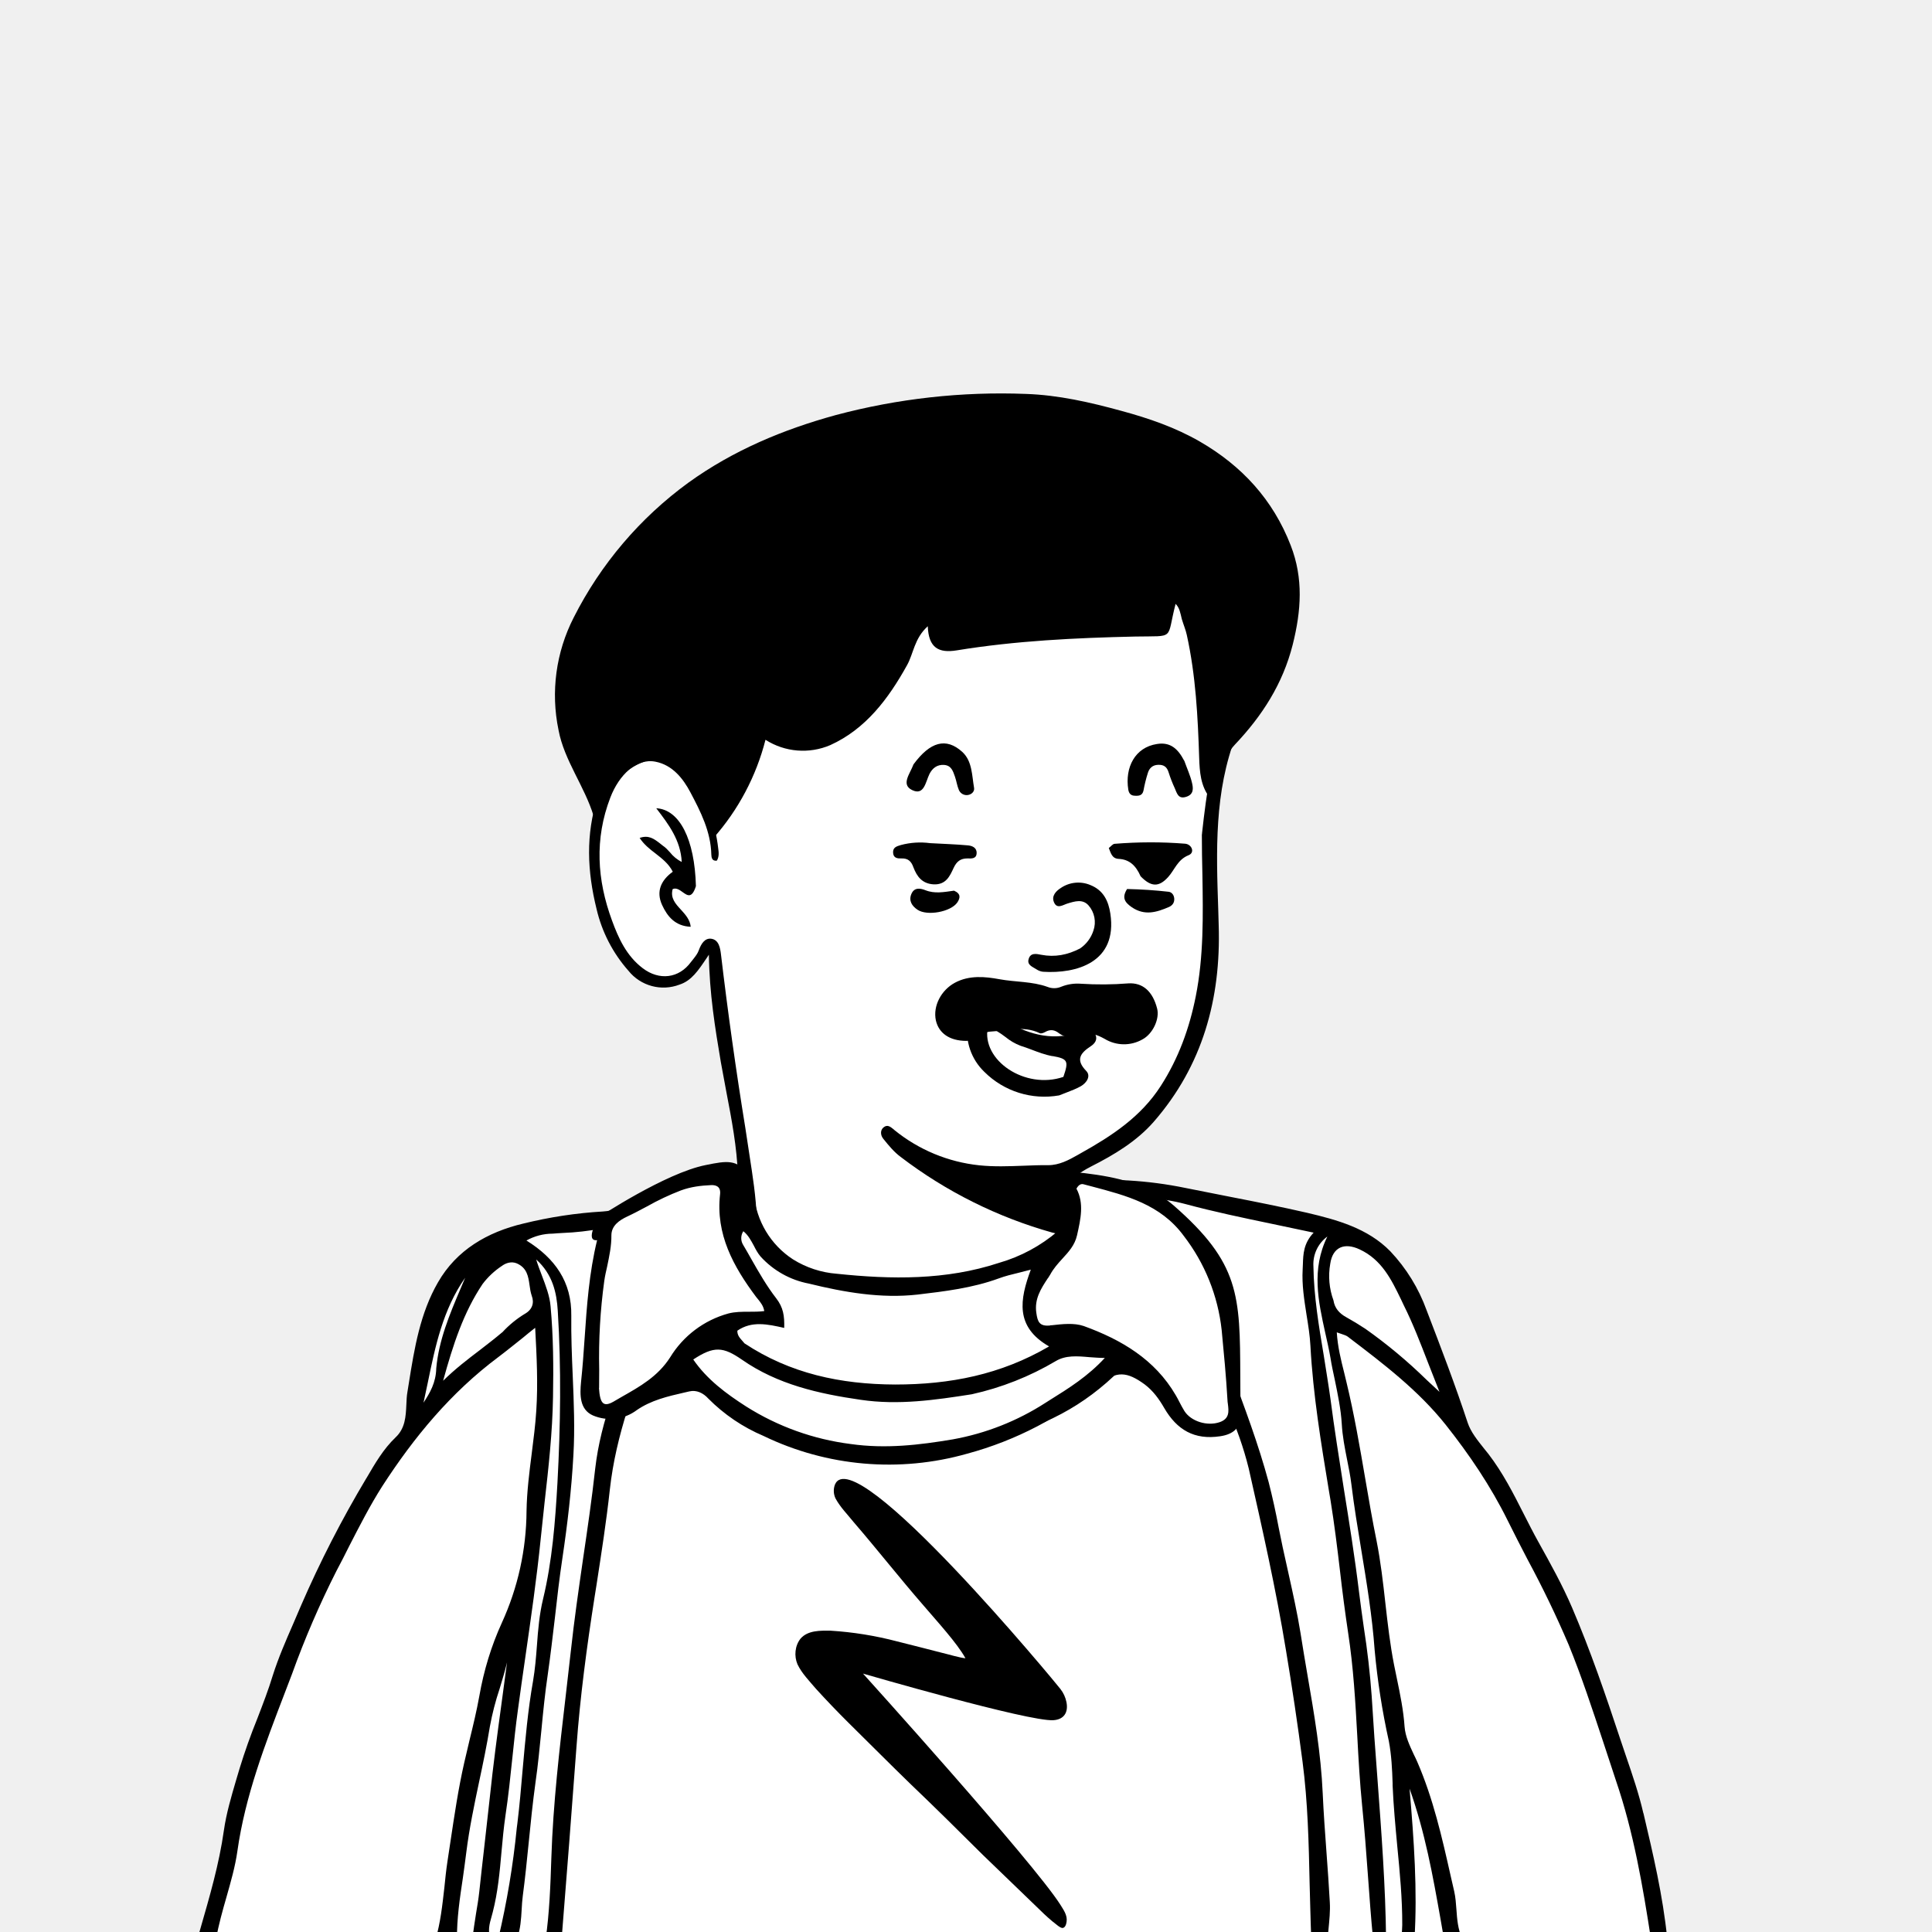
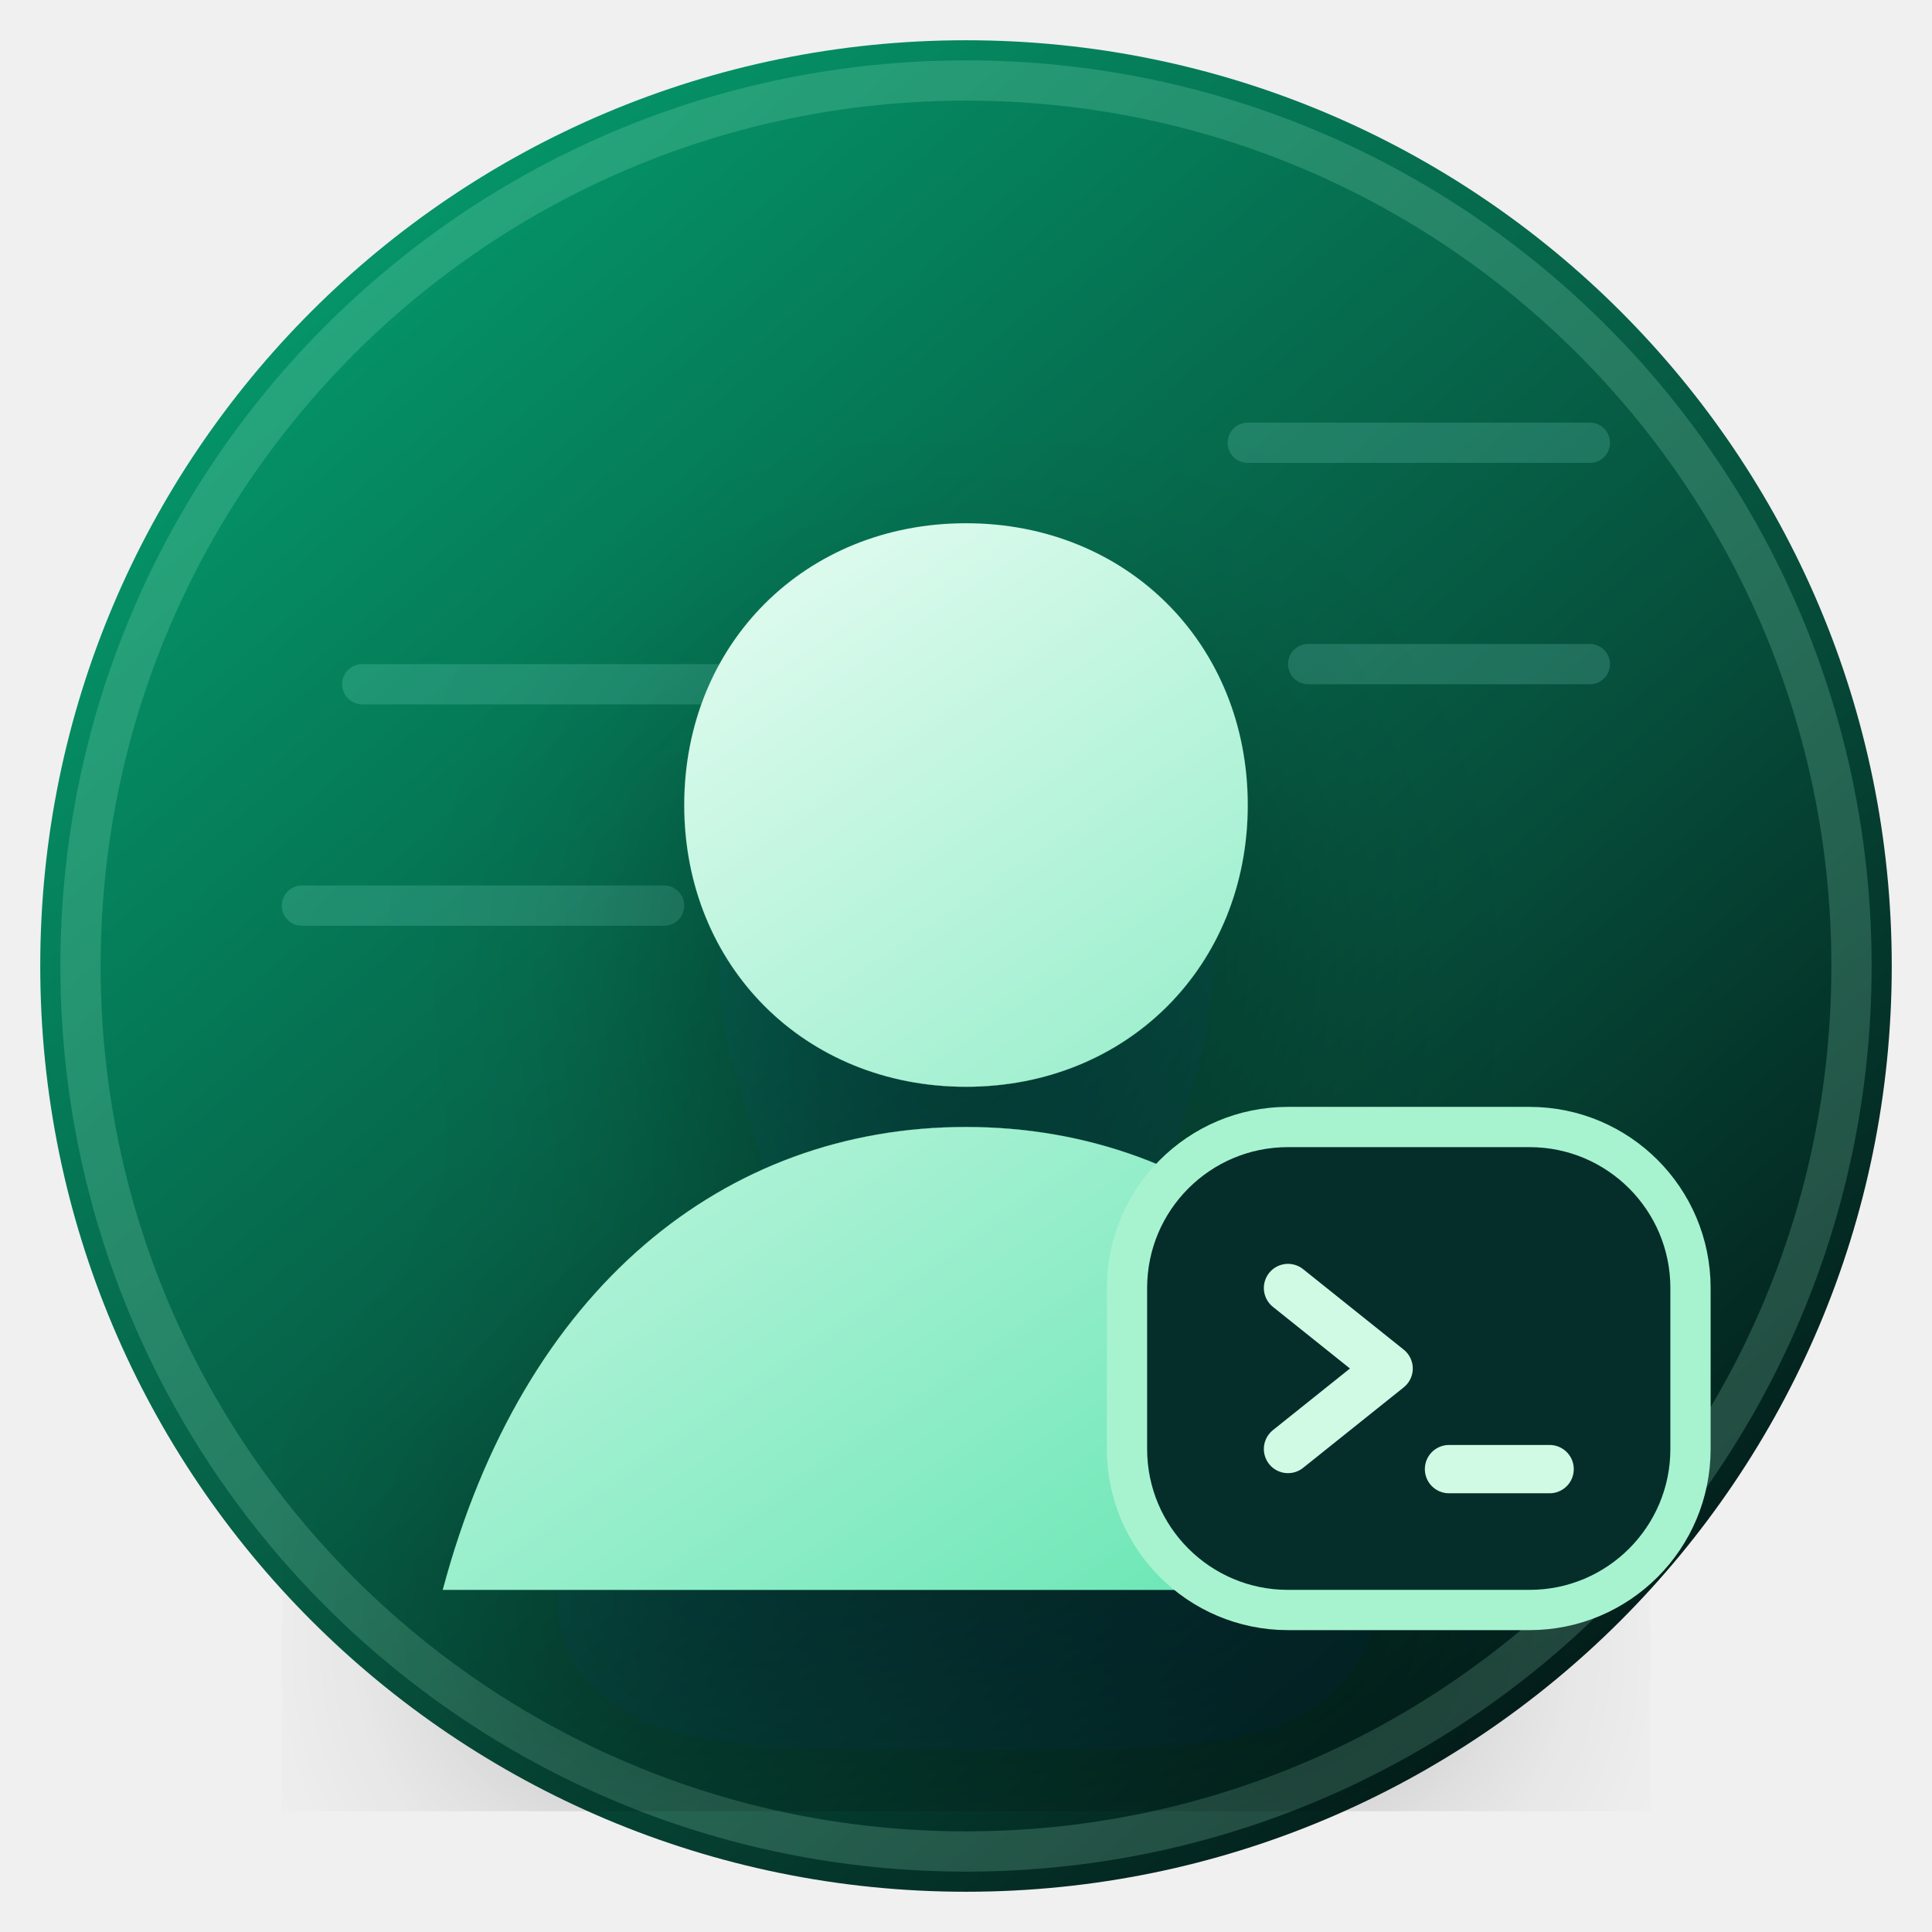
- <svg xmlns="http://www.w3.org/2000/svg" viewBox="0 0 1744 1744" fill="none" shape-rendering="auto">
-   <mask id="viewboxMask">
-     <rect width="1744" height="1744" rx="0" ry="0" x="0" y="0" fill="#fff" />
-   </mask>
-   <g mask="url(#viewboxMask)">
-     <g transform="translate(531 487)">
-       <path d="M554 727.7c-99.2 297-363.8 388.6-503.7 19.8-19.3-50.7 31-69.5 66.2-91.9 24.1-15.3 36.8-28.5 35.3-42.2-7-64.4-36.9-243.8-36.9-243.8l-3-5.8s.7-1.6-2.2 1.2c-3 3-9.9 34.2-37 34.2-24.5 0-49.2-10.9-61-86.3C7.2 285.6 9.6 214 40 201c12.5-5.3 24-7.2 35.2-.8 11.3 6.4-13-22 112-126C268.4 6.4 396.7-3.5 448.5 8 500.3 19.5 552 44.8 574.9 98.5c27.8 65-25.9 114.3-14 262.5-2.2 53.6.8 171.2-146.6 210.6-28 7.5-19.3 48.4 22.7 58.4 67 21 117 72.3 117 97.9" fill="#fff" />
-       <path fill-rule="evenodd" clip-rule="evenodd" d="m554 266.2.1-1.4c4.1-36.4 8.2-71.7 27.1-103.4 6.5 4.4 5.7 10 3.7 15.2-19.9 51.2-18 104.4-16.2 157.6l.4 14c2.1 66.4-14.5 126.8-58.7 177.5-15.4 17.6-35.8 29.8-56.5 40.3-21.4 11-25.9 20.1-19.2 43.6l.8 2.6c1.4 3.9 2.8 7.9-1 11.8-4.5 4.6-9.5 3.3-14.8 1.8l-.6-.1a406.4 406.4 0 0 1-137-68.3c-6-4.4-10.8-10.3-15.5-16.1l-.3-.4c-2.5-3-3-7.8.5-10.4 3.3-2.5 5.8-.5 8.7 1.8l1 .9a145.5 145.5 0 0 0 76.3 31.7c13.4 1.4 26.6.9 40 .4 7.4-.3 14.8-.6 22.3-.5 10.2 0 18.7-4.7 26.7-9.2l2.8-1.6c27.8-15.5 54.3-32.8 72.2-60.7 16.1-25 25.9-52.2 31.6-80.9 7.2-36.1 6.6-72.7 6-109.8-.3-12-.5-24.2-.5-36.4ZM50.6 190.8c21.9-1.7 34 11.2 44.3 26.3a140.4 140.4 0 0 1 22.4 61.5c.5 3.7 1 7.6-1.2 11.3-4.5.6-4.9-3-5-5.6-.5-20.7-9.7-38.7-18.9-56.1-6.6-12.5-16.2-24.6-31.4-27.6-17.2-3.5-33 12-40.8 32.2-14.5 37.6-12 74.6 1.4 111 5.8 15.9 13.1 32.1 27.8 43.2 14.8 11.3 32.7 9.3 43.6-5.7l2-2.5c2-2.6 4-5.1 5-8 2.1-5.8 5.4-11.2 11.3-10.4 6.8 1 8 8.3 8.7 14a3661 3661 0 0 0 22 156.7l5.9 38.8c2.6 17.1 5.6 41.7 3.6 52.1a28 28 0 0 0-.3 2.2c-.4 2.8-.6 5-4.2 5.5-4.9.8-7-2-7.7-6.4-2.3-17-3-23.6-4-49.6-.9-25.2-5.6-50-10.4-74.9l-5-27c-5.2-30.8-10.3-62-10.8-97l-2 3c-7.6 11.3-13.7 20.5-24.5 24a40.5 40.5 0 0 1-46.1-12.5 127.8 127.8 0 0 1-28.8-55.8c-8.4-34-9.9-67.1.9-100.6 5.2-16.1 23.7-44.7 42.2-42Zm34.6 127.5c4.4 3.2 8.4 6 12-5.4-1.1-42.2-14.7-69.2-35.8-70.3 11.2 14.6 22 28.8 23 48.5a32.3 32.3 0 0 1-10.7-8.8c-2-2.2-4-4.4-6.5-6l-3-2.4c-4.8-3.6-9.7-7.4-17.8-4.5 3.8 5.8 9 10 14.3 14 6 4.7 12 9.3 15.6 16.5-10.6 7.7-15.2 17.7-9.7 29.9 4.8 10.5 11.9 19.2 25.9 19.8-.6-6.3-4.7-10.9-8.8-15.4-5-5.4-9.7-10.6-7.5-18.6 3.2-1.5 6.2.7 9 2.7Z" fill="#000" />
-     </g>
-     <g transform="translate(178 1057)">
-       <path d="M1315.7 690.1 7 691s73-276.9 92.4-308.7c19.4-31.7 97.5-138.7 96.7-156.9-1-18.1 1.4-82.7 14.6-108.2C224 91.6 266 56.6 282.4 54c16.4-2.6 71.6-5.1 106.2-13.7C423 32 455 21.4 490 21.4c5.7 0 .2 12.3.2 12.3S492 154.6 655 162.2C776.6 167.8 816.8 46 816.8 46s-26.7-23.5-18.6-24.2c95.6-8 145.8 13 174.8 18.6 26.7 5.1 49.2 5.1 76 23.9 30.6 21.5 46.5 70.2 80.8 144.8 39.4 85.5 194.2 345 185.9 481.6" fill="#fff" />
-       <g fill-rule="evenodd" clip-rule="evenodd" fill="#000">
-         <path d="M1005.7 694c-.7-16.8-1-33.6-1.5-50.4-.8-36.8-1.6-73.5-6.4-110.3-4.4-33.7-9.4-67.3-15-100.8-9-55-21.3-109.5-33.6-164A302 302 0 0 0 930 214c-5.7-13-10.4-26.2-15.2-39.4-5.5-15.1-11-30.3-17.8-45-1.2-2.5-2.7-4.9-4.2-7.3-3-4.5-6-9.2-7.5-16.2-47.5 92.4-120.5 140.3-223.3 140.7-101.2.5-176-45.6-230.6-128.8a57.7 57.7 0 0 0-16 25.7l-1.4 3.3c-18.6 45.4-36 91-41.5 140.6-3.1 28.6-7.6 57.3-12 85.9l-1.8 11.3c-7 44.7-13 89.6-16.3 134.8A27816 27816 0 0 1 329 693c-4.7 1-9 1-14.5 1 3.5-24.4 4.4-49.3 5.2-74 1.6-49.1 7.3-97.8 13-146.5a6382 6382 0 0 0 4.6-40.2c3-27.7 7-55.3 11-83 4-27.1 8-54.3 11-81.7 5-43.5 22-84.2 40-124.2l.8-1.9c10.5-23.2 20.9-46.2 37.6-65.8C450.5 61.5 465 48 482.4 38c14-8 18.5-6.4 23.1 8.9 9.6 31 26.3 57.8 53.3 76 42.8 28.8 89.1 41.8 141.4 26.6 36.4-10.5 66.6-28.8 88.3-59.5 8.4-12 16-24.7 18.5-39.6l-5.6-2.1c-4.3-1.6-8.5-3.1-12.6-5-3-1.2-6.7-2.9-5.2-7.3 1.3-3.3 4.2-5.8 8-5.3 33 4.5 64.4 11.7 86.3 40.7a341.9 341.9 0 0 1 47.4 88.3l7.5 20c12.6 33.4 25.1 66.8 34.4 101.2a645 645 0 0 1 9.1 41.3 1517 1517 0 0 0 3.6 17.6l5.2 23.5c4 18 8 36 10.9 54 2 12.5 4 25 6.2 37.5 6.1 35.4 12.2 70.9 13.8 107 .8 17.8 2.1 35.5 3.4 53.3 1.1 15 2.2 30 3 44.9.5 8.1-.4 16.3-1.2 24.8l-.8 8.4c-4.9.7-9.8 1-14.7.8ZM820.6 60.5c-8 18.2-15.8 36.5-29.3 51.7-34.3 38.7-78.8 56.4-129.4 57.9-34.1 1-67.6-6-97-24.7-28.6-18.2-53-40.3-65-73.3l-1.3-3.6c-2-5.8-4-11.8-8.6-15.8-13.2 3-16.7 11.1-14.6 22.7.4 1.8.6 3.8.9 5.7.5 4 1 7.9 2.4 11.5 12.5 35 37 60.8 68.3 79.6a204.4 204.4 0 0 0 80.8 28.2c60.4 7.4 116.6-.5 166.4-37.4 30.3-22.4 48.9-52 53.4-89.5 1.7-14.8-7.2-21.7-24.7-18.4l-2.3 5.4ZM459.3 76c20 81 77 120 153.7 137 39 9.8 76 8.1 113.2-1.4 41.3-10.6 77.6-29 104.8-62.4 16.6-20.5 28.9-43.2 29.3-70.8 15 7.8 16.5 13 6.5 31.6a227.7 227.7 0 0 1-96.7 96.8c-46.4 23.8-96.3 30-148.6 22.3-54.1-8-98.7-33.3-137.7-69.6-14-13-24.7-29-35.2-44.9l-6.8-10.1c-2.7-4-1-7.2 1.7-10.3L454.2 82l5-5.8Z" />
-         <path d="M215.1 694c4.5-15.3 6.2-31 8-46.9.8-7.9 1.6-15.8 2.8-23.7l2.7-17.9c3.6-23.9 7.1-47.8 12.5-71.5l4.8-20.4c3.2-13.1 6.4-26.3 8.8-39.7 4-22.8 10.7-45 20.3-66a246 246 0 0 0 22.3-101c.3-17.5 2.5-34.7 4.7-52 1.6-12.8 3.3-25.6 4.1-38.5 1.6-24.4.4-48.5-1-74.8-3.9 3-7.5 6-11 8.9-7.6 6-14.8 11.9-22.1 17.4-42.9 32-76.3 72.4-105 116.8-11 17.3-20.4 35.7-29.8 54-3.7 7.5-7.5 14.9-11.4 22.2a819.3 819.3 0 0 0-40.2 93.2l-6.5 17c-17.8 46.4-35.8 93.2-42.8 142.8-2 14.2-6 27.9-9.9 41.7-3.5 12.2-7 24.5-9.3 37.4-5.5 1-10.8 1-17.1 1l2.8-9.7c8.4-29.2 17-58.5 21.3-89 2.2-15.4 6.7-30.6 11.1-45.6l3.1-10.4a539.5 539.5 0 0 1 16-45c5-13 10-25.9 14-39.1 5-15.7 11.6-30.9 18.2-46l7.2-16.8a996.4 996.4 0 0 1 59-115l.4-.6c7.4-12.7 15-25.8 26-36.3 8.7-8.2 9.2-18.8 9.7-29.3.2-4 .3-8 1-11.8l1.3-8.1c5-31.4 10.2-63 26.3-90.8 16.7-29.1 44.5-45.3 77-53C318 41.7 342 38 366.3 36.6c10-.7 19.7-3.8 29.6-7 5.2-1.6 10.5-3.3 15.8-4.6 5-1.2 10-2.6 15-4 19.2-5 38.3-10.1 58.5-9.2h1c4.1.1 8.3.3 9 5.4.6 5-3 5.7-6.6 6.4l-2 .4-42 9.8c-26.4 6.2-52.8 12.5-79.4 18.2a243.5 243.5 0 0 1-35.4 4c-3 .2-6 .3-8.9.6a49 49 0 0 0-23.7 6.2c25.8 16 41 37.4 40.5 68-.2 18 .5 36.2 1.3 54.3 1 23.8 2 47.6.6 71.5-1.7 31-5.3 62-9.9 92.8-2.7 17.9-4.8 36-6.8 54-2 17-4 34-6.4 50.9-2.5 16.8-4.2 33.8-5.8 50.7-1.6 15.6-3 31.3-5.3 46.9-2.5 18.3-4.4 36.6-6.2 55-1.6 16-3.2 31.8-5.3 47.6-.5 4-.8 8.1-1 12.2-.5 8.6-1 17.3-4.1 26.2-5.6 1-11.3 1-17 .1a754 754 0 0 0 16.7-100l.5-3.8c2-16.3 3.4-32.6 4.8-49 2.4-26.7 4.7-53.4 9.4-79.9 1.8-10.6 2.7-21.4 3.5-32.2 1-14 2.2-27.9 5.5-41.6 8.3-34.4 11-69.8 13-104.9 2.8-51.6 3.5-103.6.3-155.3-1-16.4-4.6-33-19.5-46.4 1.5 4.9 3.3 9.6 5 14.1 3.7 9.7 7.2 18.8 8 28.2 2.5 27.1 2.7 54.5 2.2 81.8-.5 31.9-4 63.5-7.6 95.1l-3.5 32.9c-3.6 35.8-8.8 71.4-13.9 107-2.3 15.9-4.6 31.8-6.7 47.6-2 14.4-3.5 28.8-5 43.2-1.8 17.3-3.6 34.7-6.2 51.9-1.6 11-2.6 21.9-3.6 32.9-1.6 18.3-3.3 36.6-7.9 54.5l-1 3.7c-1.9 6.7-4 13.9-.5 21-5.6.2-11.2-.1-16.7-1 .7-7.7 2-15 3.1-22.4 1.1-6.5 2.2-13 2.9-19.4 1.4-13.5 3-27 4.5-40.4l5-44.7c3-28.7 6.8-57.2 10.7-85.8l4.9-36.5c-1.9 8-4.3 15.9-6.7 23.8a249 249 0 0 0-8.8 34.2c-2.7 16.5-6.1 33-9.6 49.3-4.5 21.3-9 42.7-11.7 64.4-.9 7.5-2 15-3 22.4-2.8 18.6-5.6 37.2-5.4 56.2h-19.3Zm60.3-548.3a93.6 93.6 0 0 1 20.5-16.8c6.7-3.8 8.5-9.9 6.1-16.2-1-3-1.6-6.4-2-9.7-1.1-7.8-2.3-15.6-11.6-19.6-5-2-9.9-.2-13.3 2.3a70.5 70.5 0 0 0-17.5 16.4c-17.2 25.7-26.6 54.6-35.6 87.3 11-10.8 22.1-19.3 33.3-27.8 6.7-5.2 13.4-10.3 20-15.9Zm-37.6-39.6c-9.9 23.3-19.7 46.6-22 72.1-.3 13-5.7 22.1-11.5 31l3.8-17.8c6.8-33 13.6-66.1 33.8-95l-4.1 9.7ZM1280.7 550.3c15.9 46.5 24.2 95 31.7 143.7 5.5 0 10 0 14.6-1.1-4-38.9-12.7-75.9-21.4-112.8l-.2-.5c-4-17.4-9.8-34.3-15.6-51.3l-5-14.8c-13.3-40.2-27-80.3-43.7-119.3-8.8-20.5-19.6-39.9-30.4-59.3-4.7-8.4-9-17-13.3-25.4-9.4-18.6-18.9-37.2-31.8-54l-4.1-5.1c-5.8-7.3-11.8-14.7-14.6-23-11.3-34.3-24.2-68-37.1-101.6a153.5 153.5 0 0 0-32.8-53.3c-20.4-20.8-47.9-28.3-75-34.7-23-5.3-46.2-9.9-69.3-14.4l-40.4-8a358 358 0 0 0-104-6c-5.4.5-9.9 1.7-11.8 10.5 14.5 1.6 29 2 43.6 2.4 24.2.6 48.4 1.3 72.4 7.7 25.2 6.8 51 12.2 77.4 17.7l37.9 8c-9.1 9.7-9.4 19.2-9.7 28.7l-.2 4.5c-.8 13.9 1.4 27.4 3.5 41 1.5 9.2 3 18.5 3.5 27.9 2.4 44.3 9.6 87.9 16.8 131.5l1.4 8.3c3.4 21 6 42.2 8.5 63.4a1599 1599 0 0 0 7.4 56.3c4.7 30.7 6.5 61.7 8.2 92.7 1.1 21 2.3 42.1 4.4 63.1 2.1 20.8 3.7 41.7 5.2 62.7 1.4 19.4 2.8 38.8 4.7 58.2h11.7c-.5-48.6-4.2-97-7.8-145.5a4327 4327 0 0 1-5.2-74.6 752.8 752.8 0 0 0-7.1-61.9c-1.5-10.6-3-21.2-4.3-31.8-3.8-31.4-8.8-62.5-13.8-93.7-4.2-26.9-8.5-53.7-12-80.7-1.8-13-4-26-6-38.9-4.5-26.8-9-53.7-9.4-81a31 31 0 0 1 12.6-26.7c-14.6 29.7-8.2 58.4-1.9 87 1.7 7.6 3.4 15 4.7 22.5 1 6.6 2.5 13.2 3.9 19.8 2.7 13.2 5.5 26.4 6.3 39.8.6 11 2.7 21.7 4.8 32.3 1.5 7.4 3 14.9 3.9 22.4 2.4 19.6 5.6 39 8.8 58.4 5 30.3 10 60.6 12.2 91.3a655.6 655.6 0 0 0 12.8 82c2.4 12.7 3 25.6 3.4 38.1v2c.8 18.4 2.5 36.5 4.2 54.7 2.3 23.7 4.6 47.4 4.5 71.2l-.2 4.4c-.2 2.4-.4 5-.2 7.9 3.8.8 7.6 1 11.4 1 2.8-44.8-.4-89.4-4.4-136.4 14 39.4 21 78.4 28 118l3 17.3c5.5 1 11 1 16.5.2-3.9-8.7-4.6-17.7-5.2-26.4-.4-5.6-.8-11-2-16.4l-3.3-14.4c-7.8-34.7-15.7-69.4-30-102.4-1-2.2-2-4.5-3.2-6.8-3.7-8-7.6-16.1-8.3-25-1-14.8-4-29.3-7-43.7l-2.5-12.2c-3.6-18.3-5.7-36.8-7.8-55.3-2.1-19-4.3-38-8-56.7-3.8-18.6-7-37.3-10.2-56-5-29.2-10-58.4-17-87.3l-2-8.3c-2.9-11.5-5.9-23.5-6.7-36.5l4.4 1.5c2.4.8 4.2 1.4 5.7 2.5l1 .8c31.3 23.8 62.6 47.7 87.2 78.6 21.4 27 40.5 55.2 55.9 86.3 5.9 12 12 23.7 18.1 35.5a939.8 939.8 0 0 1 37.1 77c11.7 28.7 21.3 58 31 87.2l11.6 35.2ZM1037.2 132c-6.2-3.4-10.4-8.1-11.5-15.2a63.7 63.7 0 0 1-2.9-33c2.2-15.1 12.8-19.4 26.5-13 20 9.3 28.7 27.3 37.2 44.8l2.6 5.5c8.3 16.6 15 34 22.2 52.6l10.1 25.7-11.5-10.7a451.6 451.6 0 0 0-55.4-46.2 269 269 0 0 0-17.3-10.5Z" />
-       </g>
-       <path d="M428.7 11.3c45.2-21.2 59.5-10 59.5-10s-1.3 12.1 7.9 43c19.2 65 123.7 66 159 61.8 37.1-4.5 125.8-30.2 131-51.7 10-42-16.9-45.2-.8-46.5 16.1-1.4 85.1-.8 133 74.3 2.4 3.8 49.2 152.1-2.5 152.1-27.2 0-68.7-80-96.5-54.7a306 306 0 0 1-191 79.8c-52.3 2.6-140.8-43.6-140.8-43.6l-50-30.2s-55.5 41.3-74.7 30.9c-25.2-13.7 2-164 2-164s24.6-22.7 63.9-41.2Z" fill="#fff" />
-       <path fill-rule="evenodd" clip-rule="evenodd" d="M362.5 41.8S422.6 1.9 459-5.3c19.5-4 28.3-5.3 38.6 8.6a28.5 28.5 0 0 1 4.8 15.6l.2 2.2a78 78 0 0 0 35.2 58.7 87 87 0 0 0 39.5 13C626.6 98 676 98.7 723.7 83A142 142 0 0 0 777 54.3c9.4-8.6 9.5-14.9 0-23.1-3.7-3.3-2.6-6-1.3-9.1.4-1 .8-2 1-3.1C781 1.4 782-.2 801.1 2c29 3.5 58.4 10 80.4 29.2 59.6 52.1 59.8 81 60.1 154 0 10.5.1 22 .4 34.7.2 12-6.8 17.9-18.6 19.6-23.3 3.5-39-5.8-50.4-25.4-4.6-8-10-15.6-17.7-21.4-16-11.7-25.6-12.4-40.5 0a312.3 312.3 0 0 1-119.6 62.5 259.6 259.6 0 0 1-184-16 156 156 0 0 1-49.8-33.7c-4.6-5.1-10.7-8-17.1-6.5l-4.8 1.1c-14.9 3.4-29.8 6.9-42.7 15.8a39.9 39.9 0 0 1-39.6 4.8c-12.1-5.4-11.8-18.7-10.7-30.2 1.4-13 2.3-26 3.2-39 2-29.6 4.1-59.4 11.3-89-11.7 1.3 1.5-20.7 1.5-20.7ZM494 155.6c41.2 27.3 86.7 37 136 37.2 49.4 0 95.2-8.8 139-34.4-30.9-17.7-26.5-42.3-16.5-69.3L742 91.8c-6.7 1.6-12.7 3.1-18.4 5.2-23.7 8.7-48.8 11.7-73.3 14.6-32.9 3.7-66-2-98.1-9.9a78.7 78.7 0 0 1-43.7-24.5c-2.5-3-4.3-6.3-6-9.7-2.6-4.7-5-9.5-9.5-13.1a11.5 11.5 0 0 0-.2 12.3c2.5 4.1 4.8 8.3 7.2 12.5 7 12.3 14.1 24.7 22.7 35.8 6.4 8.3 7.5 15.8 7.2 26.7-15-3.4-29.3-6.5-42.3 2.5-.1 4 2 6.4 4.8 9.5l1.6 1.9Zm274-58.8 2-3.2c3-5.6 7-10 11-14.4 5.7-6.2 11.2-12.2 13.2-21 3.4-15 6.5-29.1-.5-42.2 2-3.7 4.3-4.5 6.3-4l7.6 2c31 8.2 62 16.2 82.8 44.4a169.2 169.2 0 0 1 34.4 85.3c2 20.9 4 41.8 5.2 62.7 0 1.3.2 2.6.4 4 .8 6.4 1.7 13.3-7.5 16.4-11.2 3.8-25.7-.7-31.7-10-1.7-2.7-3.1-5.5-4.6-8.3-1-2-2.1-4.1-3.3-6.1-18.8-32.3-49.1-50.1-83-62.4-8.7-3-19.3-1.8-29-.7h-1l-.4.2c-9.8 1-11.3-3.6-12.4-11.3-1.9-12.6 4.2-22 10.4-31.4ZM362.7 196c.9 14 4 17.4 13 12.3l7.4-4.3c16.4-9.3 32.7-18.4 43.8-35.7a89.3 89.3 0 0 1 52.5-39.6c6.1-1.6 12.3-1.6 18.4-1.6 4.7 0 9.4 0 14.1-.6-.8-4.7-3.2-7.6-5.5-10.5l-1.8-2.2C484 86.3 467.9 57.1 472 21.1c.8-6.9-3.5-8.5-8.1-8.3-9.3.4-18.3 1.5-27.3 4.8A230.1 230.1 0 0 0 406.1 32c-6 3.2-12 6.4-18.2 9.3-6.8 3.2-14 8.1-14 16.8.1 9.6-1.9 18.8-3.8 28-1 4.4-2 8.7-2.6 13a501.2 501.2 0 0 0-4.6 80.2l-.1 16.6ZM599 206.6c34 5 67 .2 100.2-5a258.2 258.2 0 0 0 75.9-30c8.9-5.3 19.2-4.5 30.3-3.5 4.5.3 9.1.7 13.9.7-15.4 16.7-32.6 27.4-49.6 38l-4.1 2.6a229 229 0 0 1-83.5 32.9c-30.3 5.1-60.6 8.7-92.2 4.2a230.6 230.6 0 0 1-94.4-33.9c-17.9-11.5-35.3-24.3-47.7-42.4 18.7-12.3 26.9-11.6 44 .2 32 22.3 69 30.7 107.2 36.2Z" fill="#000" />
-       <g transform="translate(396 278)" style="mix-blend-mode:difference">
-         <path d="M204.9 175.7s150.1 43.7 172 42.1c9.5-.6 13.6-7 11.8-16.2a28 28 0 0 0-5.5-12c-2.9-4-186-225.6-203.5-184.5a16 16 0 0 0 .5 12.5c4.3 8 10.8 14.4 16.3 21.3 21.4 24.8 41.6 50.6 63.1 75.3 12.7 14.9 30.5 34.2 37.9 47.7-5.4-.5-15.1-3.5-21.1-4.9-13.5-3.4-27-7-40.5-10.3a313.1 313.1 0 0 0-60.2-9.7c-9.2-.1-20.4-.4-27 7.1-5.2 6.5-6 15.8-2.8 23.3 4 8.3 10.7 15 16.6 22a855 855 0 0 0 29.6 30.9c18.8 18.5 37.3 37.2 56.2 55.5 22 21 43.5 42.3 65 63.7 15.9 15.5 32 30.7 47.9 46.2 4.8 4.7 9.6 9.4 14.8 13.7l5.3 4.2c1.2.8 2.4 1.7 3.9 1.8 2.5-.4 3.3-3.5 3.6-5.7.9-5.8-2.8-10.7-5.6-15.3C358.6 345.7 205 175.7 205 175.7Z" fill="#fff" />
-       </g>
-     </g>
-     <g transform="translate(266 207)">
-       <path d="M800.8 351.8c-1.3-5.4-2-10.1-5.6-13.7-8.6 33 .4 28.8-36.4 29.5-54 1.2-108 3.8-161.3 12.5-16.2 2.6-25.3-2.3-26-21.8-12.3 11.1-12.8 24.7-18.8 35.3-16.7 30.1-37.2 57.5-69.2 72a62.7 62.7 0 0 1-58.5-4.8 213.4 213.4 0 0 1-47 88.7c-7.4-10.8-8.6-23.7-12.1-35.5-5.7-18.7-21-33.8-39-35.3-13.4-1.2-36 13.6-42.4 27.5-3.7 8-7.8 15.9-11.7 23.6-1.6-.2-3-.1-3-.4-8.2-26.8-26.5-50-31.6-77.3a154 154 0 0 1 13.7-101.7 340.8 340.8 0 0 1 103.5-121.7c40.5-29.2 85.6-48 133-61a579 579 0 0 1 171.8-19.1c29.2 1 57.7 7.5 86.1 15.3 24.7 6.7 48.6 14.9 70.8 27.7 37.9 21.9 66 52.4 82 93.7 11.6 29.8 9.5 59 1.8 89.7-9 35.5-27.6 64.2-52.2 90.2-9.6 10.2-12.6 23.7-15.8 36.8-1 4.1-.2 8.7-7 10.8-8.1-10.3-9-23.3-9.4-35.3-1.2-37.5-3.1-74.7-11.2-111.4-1-4.6-2.9-9-4.5-14.3Z" fill="#000" />
-     </g>
-     <g transform="translate(791 871)">
-       <path d="M169 101c4.8-14.2 4-16.2-9.8-18.7-10.2-1.8-19.3-6.3-29-9.4-10.9-3.5-18-13.8-29.5-16.5-6 29.8 33.7 56.5 68.2 44.7Z" fill="#fff" />
-       <path fill-rule="evenodd" clip-rule="evenodd" d="M97.6 96.6a76.7 76.7 0 0 0 67.5 21.2l6.4-2.5c4.8-1.9 9.2-3.5 13.2-5.8 5.2-3 9.3-9.2 4.8-13.8-10-10.3-5-16.2 4-22.2 4-2.6 6.4-6.2 4.3-10.7-2.7-6-8-3.8-12-2a50 50 0 0 1-17.4 3.3c-24.8 2.8-44.9-9-64.8-20.5l-.6-.3c-11.8-7-19-4.6-20.5 9.2a50.7 50.7 0 0 0 15.1 44.1Zm61.6-14.3c13.9 2.5 14.6 4.5 9.7 18.8-34.5 11.8-74.2-15-68.2-44.7 6 1.5 11 5 15.8 8.6a49 49 0 0 0 13.7 8c3.3 1 6.5 2.2 9.7 3.4 6.3 2.4 12.5 4.8 19.3 6Z" fill="#000" />
-       <path d="M67 37c8.2 3.7 7.7 9.3 4.2 15-2.6 4.5-6.5 7.2-11.7 4-4.8-3-3.7-7.1-1-11 2.2-3 3-7.3 8.5-8Z" fill="#000" />
-     </g>
-     <g transform="translate(653 805)">
-       <path d="M219.4 134.6c-15.3 0-25-7-27.6-18.5-2.8-13.1 4.9-27.4 17.2-34 13-7 27.5-5.5 40-3.2 14.5 2.7 29.7 1.9 43.7 7a16 16 0 0 0 12.3-.2 39.3 39.3 0 0 1 17.6-2.7 296 296 0 0 0 42.8-.3c13.4-.9 22.2 7.5 26.1 22.6 2.5 9.3-3.8 23-13.3 28a33.6 33.6 0 0 1-34-.5c-6.8-3.7-12.9-6.4-21.4-2.9a20 20 0 0 1-19.6-2c-4.3-3.5-8.2-3.9-12.8-1.3-1.4.8-3.7 1.7-4.9 1-14.6-7-29.4-2.2-44.3-1.4-8.4.4-13 8-21.8 8.4Z" fill="#000" />
-     </g>
-     <g transform="translate(901 668)">
-       <path d="M74.2 188c5.5-3.8 9.7-9.4 11.8-15.9a23 23 0 0 0-4.4-22.8c-5.3-6-12.4-3.7-19-1.7-4.2 1.3-9.5 5.3-12.2-1.2-2.4-5.6 1.8-10 6-12.7a28 28 0 0 1 26.8-2.8c11.9 4.7 16.4 14.5 18.1 25.8 6.7 44.3-31 54.4-60.7 52.5-2.1-.2-4.2-1-6-2.2-3.3-2.2-8.6-3.8-7.1-9.1 1.6-6 6.7-5 11.6-4 12 2.3 23.5.2 35-5.8Z" fill="#000" />
-     </g>
-     <g transform="translate(610 680)">
-       <path d="M407.4 122.5c13 .3 25.4 1.1 37.6 2.5 3 .4 5 3.3 5 6.7 0 3.3-1.7 5.6-4.7 7-11.2 4.8-22 8.2-33.7.2-6.5-4.5-9-8.7-4.2-16.4ZM251.2 124c6.4 2.8 5.6 6.6 3 10.6-5.9 8.6-27.3 12.5-36 6.6-5-3.4-8-8-5.6-14 2.5-6.2 7.7-5.6 12.8-3.6 8.3 3.3 16.5 1.7 25.8.4ZM419.6 111c-4.2-9.5-9.9-15.2-19.8-15.7-6-.3-7-5.1-8.9-9.8 2-1.5 3.5-3.7 5.3-3.8 21.1-1.7 42.4-1.8 63.5-.1 6 .4 9.3 8 3.2 10.4-10 4-12.5 13.2-18.5 19.8-8.2 9-15.2 9.1-24.8-.8ZM229.6 81.1c12.2.7 23.1 1 34 2 3.6.3 8 1.8 8 6.7 0 5.6-4.6 5.2-8.3 5.1-6.3 0-9.7 2.7-12.5 8.6-3.4 7.4-6.9 15.3-18 14.8-10.5-.6-15.1-7.2-18.2-15.2-2-5.7-4.9-8.4-10.9-8.2-3.4.1-7.1-.2-7.5-4.9-.4-5 3-6 7-7.2a67.7 67.7 0 0 1 26.4-1.7Z" fill="#000" />
-     </g>
-     <g transform="translate(610 680)" />
-     <g transform="translate(774 657)">
-       <path d="M295 29.6c2.6 7.3 5.5 13.5 7 20 1.2 4.9 1.7 10.4-5 12.6-7.6 2.6-8.6-3.4-10.6-7.8a120 120 0 0 1-5.5-14.2c-1.5-4.9-4.3-7-9.4-6.8-5 .1-8 3-9.3 7.2-1.7 5.3-3 10.7-4 16.1-1 4.5-4.2 4.8-7.8 4.6-3.6-.1-5.3-2-5.9-5.5-3.2-20.1 6.1-38.2 25.9-41.2 12.2-2 19 4.5 24.5 15ZM50.6 33C65.7 12.5 80 8.5 94.6 21.7c9.1 8.3 8.7 21.2 10.7 32.6.5 3-2 5.7-5.3 6.3-3.5.7-7-1.2-8.4-4.4-1.7-4-2.2-8.3-3.6-12.2-1.7-4.8-3.2-10-9.7-10.5-6.4-.5-10.6 3-13.2 8-3.6 7.2-4.8 20-15.7 14.7-10.4-5-1.9-14.7 1.2-23.2Z" fill="#000" />
-     </g>
-     <g transform="translate(0 559)" />
+ <svg xmlns="http://www.w3.org/2000/svg" viewBox="0 0 96 96" fill="none">
+   <defs>
+     <linearGradient id="operator-bg" x1="16" y1="12" x2="82" y2="88" gradientUnits="userSpaceOnUse">
+       <stop stop-color="#059669" />
+       <stop offset=".6" stop-color="#064e3b" />
+       <stop offset="1" stop-color="#021716" />
+     </linearGradient>
+     <linearGradient id="operator-user" x1="31" y1="25" x2="65" y2="75" gradientUnits="userSpaceOnUse">
+       <stop stop-color="#ecfdf5" />
+       <stop offset="1" stop-color="#6ee7b7" />
+     </linearGradient>
+     <filter id="operator-shadow" x="14" y="14" width="68" height="76" filterUnits="userSpaceOnUse" color-interpolation-filters="sRGB">
+       <feDropShadow dx="0" dy="8" stdDeviation="7" flood-color="#020617" flood-opacity=".35" />
+     </filter>
+   </defs>
+   <circle cx="48" cy="48" r="46" fill="url(#operator-bg)" />
+   <circle cx="48" cy="48" r="44" stroke="#a7f3d0" stroke-opacity=".2" stroke-width="2" />
+   <path d="M18 34h20M15 45h18M62 22h17M65 33h14" stroke="#99f6e4" stroke-opacity=".18" stroke-width="2" stroke-linecap="round" />
+   <g filter="url(#operator-shadow)">
+     <path d="M48 26c-8 0-14 6-14 14s6 14 14 14 14-6 14-14-6-14-14-14Z" fill="url(#operator-user)" />
+     <path d="M22 79c4-15 14-23 26-23s22 8 26 23H22Z" fill="url(#operator-user)" />
  </g>
+   <rect x="56" y="56" width="28" height="24" rx="8" fill="#052e2b" stroke="#a7f3d0" stroke-width="2" />
+   <path d="M64 64l5 4-5 4M72 73h5" stroke="#d1fae5" stroke-width="2.4" stroke-linecap="round" stroke-linejoin="round" />
</svg>
